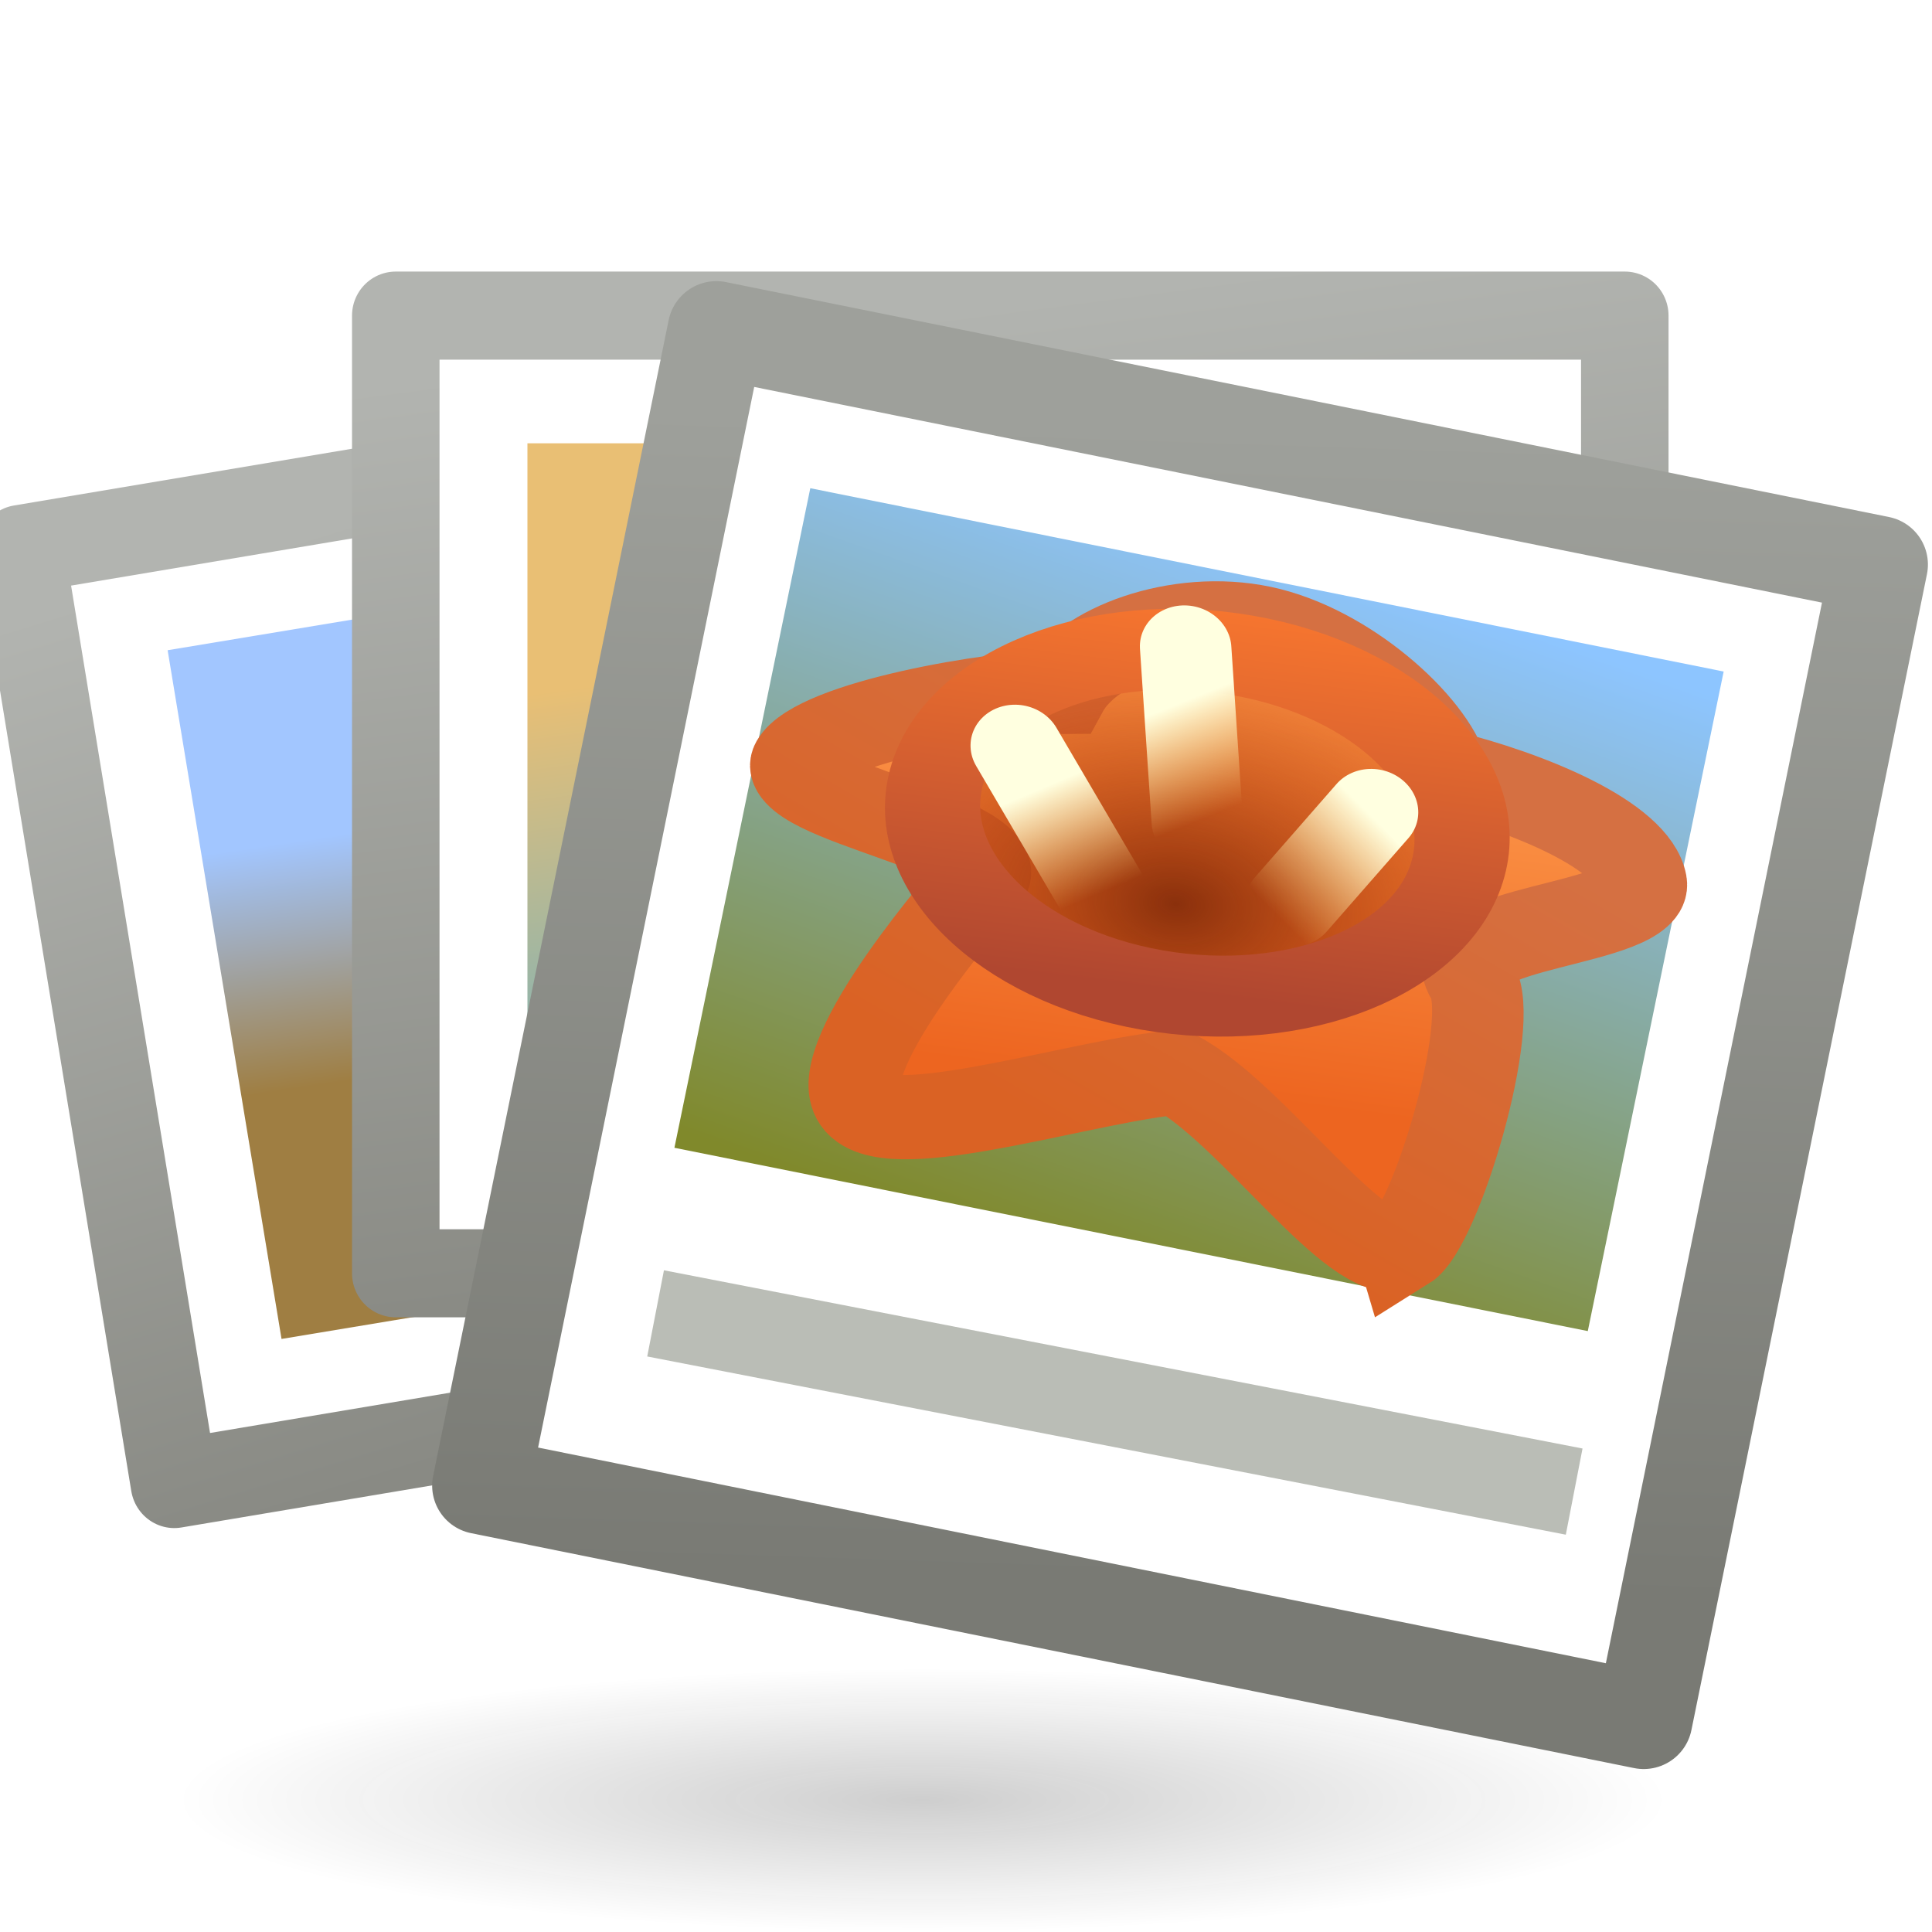
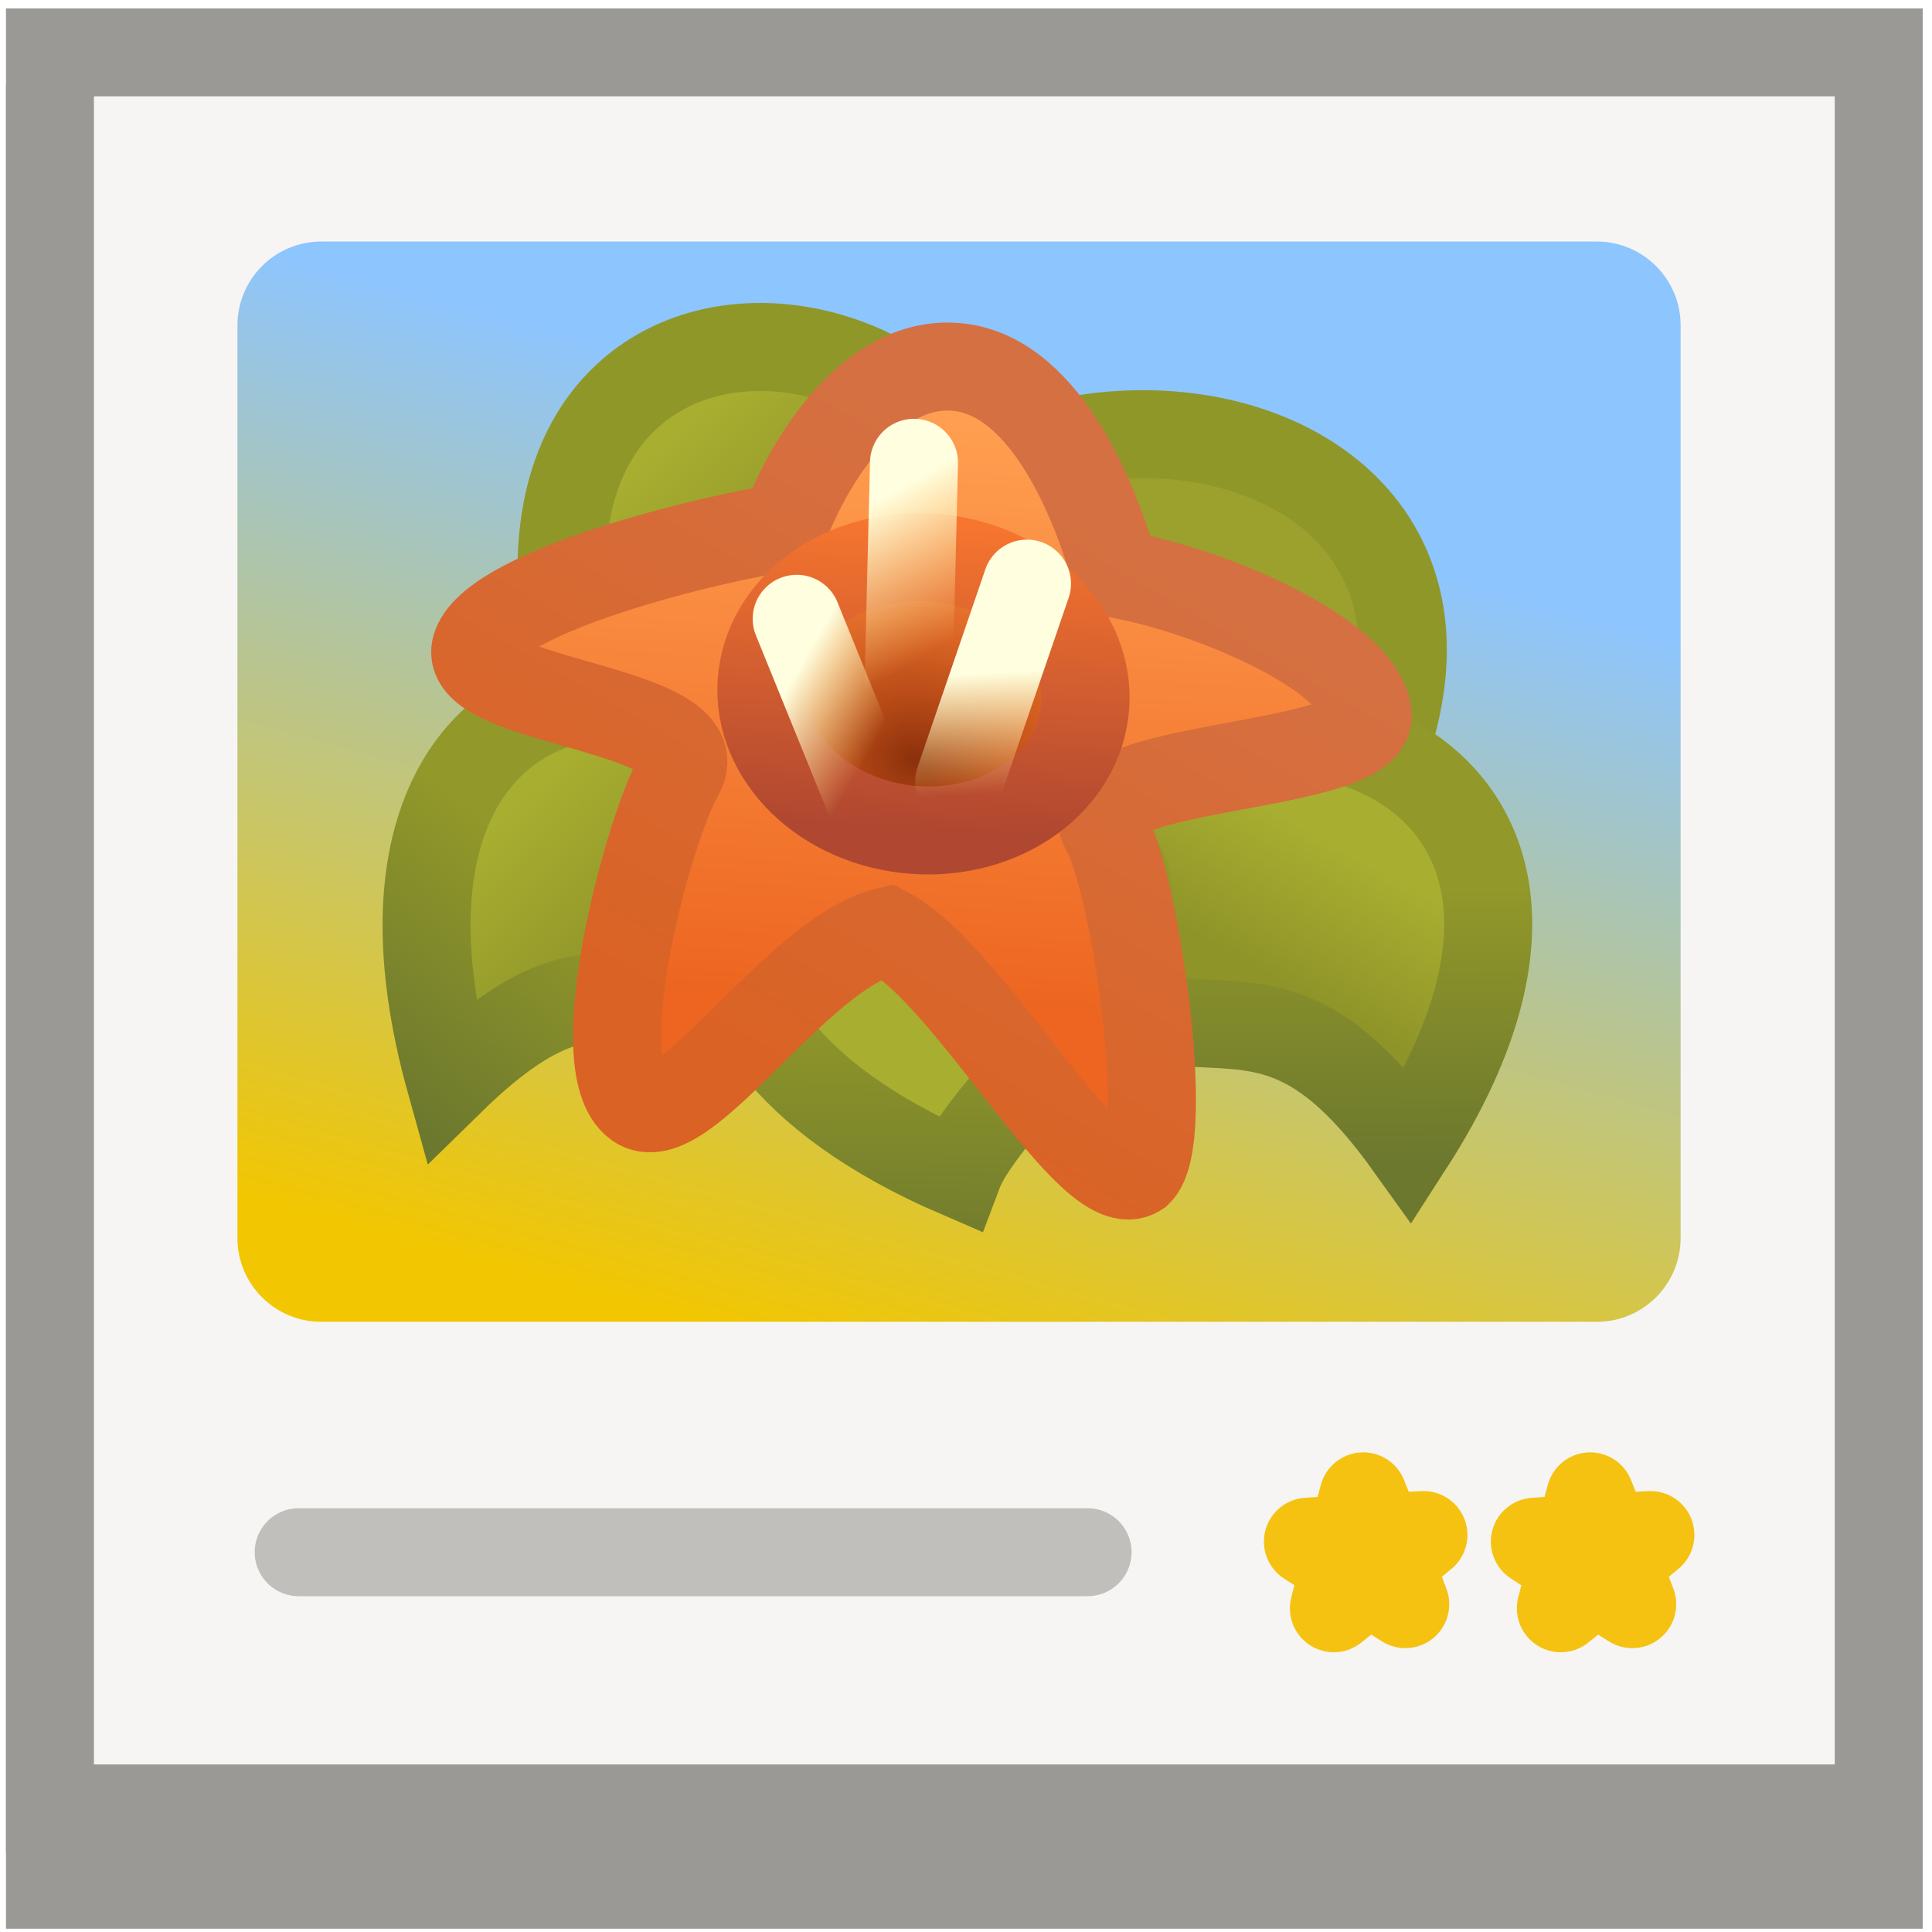
- <svg xmlns="http://www.w3.org/2000/svg" xmlns:xlink="http://www.w3.org/1999/xlink" width="22.008" height="22.004" id="svg3045" version="1.1">
-   <defs id="defs3047">
-     <linearGradient id="linearGradient6794-107-466-97" y2="31" y1="20.987" gradientTransform="matrix(1,0,0,0.7744999,7.999984,0.4657507)" x2="15.75" gradientUnits="userSpaceOnUse" xlink:href="#linearGradient6513-961-304" x1="9.293" />
-     <linearGradient id="linearGradient6513-961-304">
-       <stop offset="0" id="stop7672" style="stop-color:#ffffff;stop-opacity:1" />
-       <stop offset="1" id="stop7674" style="stop-color:#ffffff;stop-opacity:1" />
+ <svg xmlns="http://www.w3.org/2000/svg" xmlns:xlink="http://www.w3.org/1999/xlink" width="22" height="22" viewBox="0 0 5.821 5.821" version="1.1" id="svg1139">
+   <defs id="defs1133">
+     <linearGradient xlink:href="#linearGradient2862-897-722" id="linearGradient5042" gradientUnits="userSpaceOnUse" gradientTransform="matrix(5.235697,0.5919372,-0.7536526,5.769003,85.09526,80.30075)" x1="11.75" y1="23.25" x2="14.5" y2="26" />
+     <linearGradient id="linearGradient2862-897-722">
+       <stop offset="0" id="stop7606" style="stop-color:#a8ae30;stop-opacity:1" />
+       <stop offset="1" id="stop7608" style="stop-color:#8f9429;stop-opacity:1" />
    </linearGradient>
-     <linearGradient id="linearGradient6796-836-17-82" y2="2.562" y1="32.562" gradientTransform="matrix(1,0,0,0.7744999,9.999999,3.56375)" x2="15" gradientUnits="userSpaceOnUse" xlink:href="#linearGradient6527-840-903" x1="20.062" />
-     <linearGradient id="linearGradient6527-840-903">
-       <stop offset="0" id="stop7678" style="stop-color:#898a84;stop-opacity:1;" />
-       <stop offset="1" id="stop7680" style="stop-color:#b2b4b0;stop-opacity:1;" />
+     <linearGradient xlink:href="#linearGradient2862-897-722" id="linearGradient5044" gradientUnits="userSpaceOnUse" gradientTransform="matrix(6.171225,0.6259623,-0.8366422,5.826058,46.53746,117.1748)" x1="27.812" y1="22.657" x2="26.7" y2="25.157" />
+     <linearGradient xlink:href="#linearGradient2874-499-677" id="linearGradient5046" gradientUnits="userSpaceOnUse" gradientTransform="matrix(6.171225,0.6259623,-0.8366422,5.826058,46.53746,117.1748)" x1="29.062" y1="29" x2="28.463" y2="23.782" />
+     <linearGradient id="linearGradient2874-499-677">
+       <stop offset="0" id="stop7618" style="stop-color:#6c782e;stop-opacity:1;" />
+       <stop offset="1" id="stop7620" style="stop-color:#929829;stop-opacity:1" />
    </linearGradient>
-     <linearGradient id="linearGradient6798-298-851-218" y2="23.569" y1="15.57" gradientTransform="matrix(0.915876,0,0,0.7769317,9.654619,1.969669)" x2="18.462" gradientUnits="userSpaceOnUse" xlink:href="#linearGradient6963-199-896" x1="18.637" />
-     <linearGradient id="linearGradient6963-199-896">
-       <stop offset="0" id="stop7684" style="stop-color:#a2c6ff;stop-opacity:1" />
-       <stop offset="1" id="stop7686" style="stop-color:#9f7e42;stop-opacity:1" />
-     </linearGradient>
-     <linearGradient id="linearGradient6938-583-502" x1="10.625" y1="9.375" gradientTransform="matrix(1,0,0,0.7741935,0.9999852,-2.532258)" x2="15.75" gradientUnits="userSpaceOnUse" xlink:href="#linearGradient6513-892-891" y2="31" />
-     <linearGradient id="linearGradient6513-892-891">
-       <stop offset="0" id="stop7696" style="stop-color:#ffffff;stop-opacity:1" />
-       <stop offset="1" id="stop7698" style="stop-color:#ffffff;stop-opacity:1" />
-     </linearGradient>
-     <linearGradient id="linearGradient6959-132-289" x1="20.062" y1="32.562" gradientTransform="matrix(1,0,0,0.7741935,3,0.5645163)" x2="15" gradientUnits="userSpaceOnUse" xlink:href="#linearGradient6527-416-784" y2="2.562" />
-     <linearGradient id="linearGradient6527-416-784">
-       <stop offset="0" id="stop7702" style="stop-color:#898a84;stop-opacity:1;" />
-       <stop offset="1" id="stop7704" style="stop-color:#b2b4b0;stop-opacity:1;" />
-     </linearGradient>
-     <linearGradient id="linearGradient6957-488-329" x1="10" y1="11.375" gradientTransform="matrix(0.9368086,0,0,0.7999854,2.263826,2.500429)" x2="12.081" gradientUnits="userSpaceOnUse" xlink:href="#linearGradient6149-483-74" y2="24.456" />
-     <linearGradient id="linearGradient6149-483-74">
-       <stop offset="0" id="stop7708" style="stop-color:#e9bf74;stop-opacity:1" />
-       <stop offset="1" id="stop7710" style="stop-color:#77b1bc;stop-opacity:1" />
-     </linearGradient>
-     <radialGradient id="radialGradient7028-916" r="14.407" gradientTransform="matrix(1,0,0,0.2367408,0,-11.76243)" cx="5.038" cy="-15.411" gradientUnits="userSpaceOnUse" xlink:href="#linearGradient6939-277" fy="-15.411" fx="5.038" />
-     <linearGradient id="linearGradient6939-277">
-       <stop offset="0" id="stop6990" style="stop-color:#0a0a0a;stop-opacity:1;" />
-       <stop offset="1" id="stop6992" style="stop-color:#0a0a0a;stop-opacity:0;" />
-     </linearGradient>
-     <linearGradient xlink:href="#linearGradient6513-648-914" id="linearGradient5507" gradientUnits="userSpaceOnUse" gradientTransform="matrix(0.4520792,0,0,0.3200143,24.64449,6.38621)" x1="10.625" y1="9.375" x2="15.75" y2="31" />
-     <linearGradient id="linearGradient6513-648-914">
-       <stop offset="0" id="stop7570" style="stop-color:#ffffff;stop-opacity:1" />
-       <stop offset="1" id="stop7572" style="stop-color:#ffffff;stop-opacity:1" />
-     </linearGradient>
-     <linearGradient xlink:href="#linearGradient6527-582-184" id="linearGradient5509" gradientUnits="userSpaceOnUse" gradientTransform="matrix(0.4520792,0,0,0.3200143,25.54866,7.666267)" x1="20.062" y1="32.562" x2="15" y2="2.562" />
-     <linearGradient id="linearGradient6527-582-184">
-       <stop offset="0" id="stop7576" style="stop-color:#797a74;stop-opacity:1;" />
-       <stop offset="1" id="stop7578" style="stop-color:#9ea09b;stop-opacity:1;" />
-     </linearGradient>
-     <linearGradient xlink:href="#linearGradient2782-839-396" id="linearGradient5511" gradientUnits="userSpaceOnUse" gradientTransform="matrix(0.3759764,0,0,0.292935,26.13857,7.759949)" x1="21.594" y1="6.342" x2="17.27" y2="32.699" />
-     <linearGradient id="linearGradient2782-839-396">
-       <stop offset="0" id="stop7582" style="stop-color:#8dc5ff;stop-opacity:1" />
-       <stop offset="1" id="stop7584" style="stop-color:#80892b;stop-opacity:1" />
-     </linearGradient>
-     <linearGradient xlink:href="#linearGradient2855-649-911" id="linearGradient5513" gradientUnits="userSpaceOnUse" gradientTransform="matrix(1.344353,0.012734,0.01402106,1.299912,-2.276,-6.221664)" x1="17.089" y1="25.117" x2="16.374" y2="16.541" />
+     <linearGradient xlink:href="#linearGradient2862-897-722" id="linearGradient5049" gradientUnits="userSpaceOnUse" gradientTransform="matrix(5.091097,0.6588005,-0.6924689,6.062483,69.65793,112.357)" x1="11.75" y1="23.25" x2="14.5" y2="26" />
+     <linearGradient xlink:href="#linearGradient2874-499-677" id="linearGradient5051" gradientUnits="userSpaceOnUse" gradientTransform="matrix(5.696332,0.7371195,-0.6924689,6.062483,57.85585,110.8298)" x1="10.062" y1="29.5" x2="12.656" y2="24.75" />
+     <linearGradient xlink:href="#linearGradient2874-499-677" id="linearGradient5053" gradientUnits="userSpaceOnUse" gradientTransform="matrix(5.880865,0.7109851,-0.7436536,6.069732,55.56697,111.154)" x1="20.384" y1="31.625" x2="19.884" y2="26.438" />
+     <linearGradient xlink:href="#linearGradient2855-649-911" id="linearGradient5055-7" gradientUnits="userSpaceOnUse" gradientTransform="matrix(6.59902,0.8559657,-0.8556846,7.510593,60.77141,82.74151)" x1="16.917" y1="25.211" x2="16.374" y2="16.541" />
    <linearGradient id="linearGradient2855-649-911">
      <stop offset="0" id="stop7624" style="stop-color:#ed6520;stop-opacity:1" />
      <stop offset="1" id="stop7626" style="stop-color:#ff9e50;stop-opacity:1" />
    </linearGradient>
-     <linearGradient xlink:href="#linearGradient2849-135-305" id="linearGradient5515" gradientUnits="userSpaceOnUse" gradientTransform="matrix(1.344353,0.012734,0.01402106,1.299912,-2.276,-6.221664)" x1="10.257" y1="24.583" x2="13.592" y2="15.521" />
+     <linearGradient xlink:href="#linearGradient2849-135-305" id="linearGradient5057" gradientUnits="userSpaceOnUse" gradientTransform="matrix(6.59902,0.8559657,-0.8556846,7.510593,60.77141,82.74151)" x1="10.257" y1="24.583" x2="13.592" y2="15.521" />
    <linearGradient id="linearGradient2849-135-305">
      <stop offset="0" id="stop7630" style="stop-color:#da6224;stop-opacity:1" />
      <stop offset="1" id="stop7632" style="stop-color:#d57042;stop-opacity:1" />
    </linearGradient>
-     <radialGradient xlink:href="#linearGradient2891-388-107" id="radialGradient5517" gradientUnits="userSpaceOnUse" gradientTransform="matrix(1.813171,-7.680244e-7,1.042223e-6,1.396339,-15.45026,-9.149679)" cx="19" cy="22.472" fx="19" fy="22.472" r="2" />
+     <radialGradient xlink:href="#linearGradient2891-388-107" id="radialGradient5059-5" gradientUnits="userSpaceOnUse" gradientTransform="matrix(16.57971,-7.8818594e-6,9.530127e-6,14.32995,-128.383,-82.88531)" cx="19" cy="22.472" fx="19" fy="22.472" r="2" />
    <linearGradient id="linearGradient2891-388-107">
      <stop offset="0" id="stop7636" style="stop-color:#8a300c;stop-opacity:1;" />
      <stop offset="1" id="stop7638" style="stop-color:#ec510c;stop-opacity:0" />
    </linearGradient>
-     <linearGradient xlink:href="#linearGradient2885-866-809" id="linearGradient5519" gradientUnits="userSpaceOnUse" x1="18.369" y1="23.025" x2="18.154" y2="19.235" />
+     <linearGradient xlink:href="#linearGradient2885-866-809" id="linearGradient5061-9" gradientUnits="userSpaceOnUse" x1="18.369" y1="23.025" x2="18.154" y2="19.235" gradientTransform="matrix(9.144038,0,0,10.26251,12.89477,11.01338)" />
    <linearGradient id="linearGradient2885-866-809">
      <stop offset="0" id="stop7642" style="stop-color:#b04730;stop-opacity:1" />
      <stop offset="1" id="stop7644" style="stop-color:#ff7b2f;stop-opacity:1" />
    </linearGradient>
-     <linearGradient xlink:href="#linearGradient2911-613-519" id="linearGradient5521" gradientUnits="userSpaceOnUse" gradientTransform="matrix(0.8327897,0,0,1.120885,3.056084,-2.099038)" x1="24.133" y1="17.595" x2="22.515" y2="20.58" />
-     <linearGradient id="linearGradient2911-613-519">
-       <stop offset="0" id="stop7648" style="stop-color:#ffffe0;stop-opacity:1;" />
-       <stop offset="1" id="stop7650" style="stop-color:#ffe588;stop-opacity:0;" />
-     </linearGradient>
-     <linearGradient xlink:href="#linearGradient2911-198-956" id="linearGradient5523" gradientUnits="userSpaceOnUse" gradientTransform="matrix(0.8588038,0,0,1.114034,2.470933,-2.223658)" x1="16.313" y1="19.596" x2="17.798" y2="22.172" />
-     <linearGradient id="linearGradient2911-198-956">
-       <stop offset="0" id="stop7654" style="stop-color:#ffffe0;stop-opacity:1;" />
-       <stop offset="1" id="stop7656" style="stop-color:#ffe588;stop-opacity:0;" />
-     </linearGradient>
-     <linearGradient xlink:href="#linearGradient2911-977-39" id="linearGradient5525" gradientUnits="userSpaceOnUse" gradientTransform="matrix(0.8327886,0,0,1.057645,2.939291,-1.345881)" x1="18" y1="18" x2="19.488" y2="20.631" />
+     <linearGradient xlink:href="#linearGradient2911-977-39" id="linearGradient5063-3" gradientUnits="userSpaceOnUse" gradientTransform="matrix(4.897524,0.5921011,-0.8335504,6.803474,75.10035,100.5862)" x1="21" y1="20" x2="21.25" y2="22" />
    <linearGradient id="linearGradient2911-977-39">
      <stop offset="0" id="stop7660" style="stop-color:#ffffe0;stop-opacity:1;" />
      <stop offset="1" id="stop7662" style="stop-color:#ffe588;stop-opacity:0;" />
    </linearGradient>
-     <linearGradient xlink:href="#linearGradient6513-892-891" id="linearGradient3435" gradientUnits="userSpaceOnUse" gradientTransform="matrix(1,0,0,0.7741935,0.9999852,-2.532258)" x1="10.625" y1="9.375" x2="15.75" y2="31" />
-     <linearGradient xlink:href="#linearGradient6527-416-784" id="linearGradient3437" gradientUnits="userSpaceOnUse" gradientTransform="matrix(1,0,0,0.7741935,3,0.5645163)" x1="20.062" y1="32.562" x2="15" y2="2.562" />
-     <linearGradient xlink:href="#linearGradient6149-483-74" id="linearGradient3439" gradientUnits="userSpaceOnUse" gradientTransform="matrix(0.9368086,0,0,0.7999854,2.263826,2.500429)" x1="10" y1="11.375" x2="12.081" y2="24.456" />
-     <linearGradient xlink:href="#linearGradient6513-961-304" id="linearGradient3441" gradientUnits="userSpaceOnUse" gradientTransform="matrix(1,0,0,0.7744999,7.999984,0.4657507)" x1="9.293" y1="20.987" x2="15.75" y2="31" />
-     <linearGradient xlink:href="#linearGradient6527-840-903" id="linearGradient3443" gradientUnits="userSpaceOnUse" gradientTransform="matrix(1,0,0,0.7744999,9.999999,3.56375)" x1="20.062" y1="32.562" x2="15" y2="2.562" />
-     <linearGradient xlink:href="#linearGradient6963-199-896" id="linearGradient3445" gradientUnits="userSpaceOnUse" gradientTransform="matrix(0.915876,0,0,0.7769317,9.654619,1.969669)" x1="18.637" y1="15.57" x2="18.462" y2="23.569" />
-     <linearGradient xlink:href="#linearGradient6513-648-914" id="linearGradient2975" gradientUnits="userSpaceOnUse" gradientTransform="matrix(0.4367588,0,0,0.4140407,351.5554,405.8419)" x1="10.625" y1="9.375" x2="15.75" y2="31" />
-     <linearGradient xlink:href="#linearGradient6527-582-184" id="linearGradient2977" gradientUnits="userSpaceOnUse" gradientTransform="matrix(0.4367588,0,0,0.4140407,352.4289,407.4981)" x1="20.062" y1="32.562" x2="15" y2="2.562" />
-     <linearGradient xlink:href="#linearGradient2782-839-396" id="linearGradient2979" gradientUnits="userSpaceOnUse" gradientTransform="matrix(0.3654648,0,0,0.3209724,353.6429,408.0139)" x1="21.594" y1="6.342" x2="17.27" y2="32.699" />
-     <linearGradient xlink:href="#linearGradient2855-649-911" id="linearGradient2981" gradientUnits="userSpaceOnUse" gradientTransform="matrix(1.344353,0.012734,0.01402106,1.299912,-2.276,-6.221664)" x1="17.089" y1="25.117" x2="16.374" y2="16.541" />
-     <linearGradient xlink:href="#linearGradient2849-135-305" id="linearGradient2983" gradientUnits="userSpaceOnUse" gradientTransform="matrix(1.344353,0.012734,0.01402106,1.299912,-2.276,-6.221664)" x1="10.257" y1="24.583" x2="13.592" y2="15.521" />
-     <radialGradient xlink:href="#linearGradient2891-388-107" id="radialGradient2985" gradientUnits="userSpaceOnUse" gradientTransform="matrix(1.813171,-7.680244e-7,1.042223e-6,1.396339,-15.45026,-9.149679)" cx="19" cy="22.472" fx="19" fy="22.472" r="2" />
-     <linearGradient xlink:href="#linearGradient2885-866-809" id="linearGradient2987" gradientUnits="userSpaceOnUse" x1="18.369" y1="23.025" x2="18.154" y2="19.235" />
-     <linearGradient xlink:href="#linearGradient2911-613-519" id="linearGradient2989" gradientUnits="userSpaceOnUse" gradientTransform="matrix(0.8327897,0,0,1.120885,3.056084,-2.099038)" x1="24.133" y1="17.595" x2="22.515" y2="20.58" />
-     <linearGradient xlink:href="#linearGradient2911-198-956" id="linearGradient2991" gradientUnits="userSpaceOnUse" gradientTransform="matrix(0.8588038,0,0,1.114034,2.470933,-2.223658)" x1="16.313" y1="19.596" x2="17.798" y2="22.172" />
-     <linearGradient xlink:href="#linearGradient2911-977-39" id="linearGradient2993" gradientUnits="userSpaceOnUse" gradientTransform="matrix(0.8327886,0,0,1.057645,2.939291,-1.345881)" x1="18" y1="18" x2="19.488" y2="20.631" />
-     <linearGradient xlink:href="#linearGradient2782-839-396" id="linearGradient8107" gradientUnits="userSpaceOnUse" gradientTransform="matrix(0.3654648,0,0,0.3209724,356.4642,404.3095)" x1="21.594" y1="6.342" x2="17.27" y2="32.699" />
-     <linearGradient xlink:href="#linearGradient6513-648-914" id="linearGradient8110" gradientUnits="userSpaceOnUse" gradientTransform="matrix(0.4359878,0,0,0.4334662,354.2223,401.9009)" x1="10.625" y1="9.375" x2="15.75" y2="31" />
-     <linearGradient xlink:href="#linearGradient6527-582-184" id="linearGradient8112" gradientUnits="userSpaceOnUse" gradientTransform="matrix(0.4359878,0,0,0.4334662,355.0943,403.6348)" x1="20.062" y1="32.562" x2="15" y2="2.562" />
-     <linearGradient xlink:href="#linearGradient6513-648-914" id="linearGradient8126" gradientUnits="userSpaceOnUse" gradientTransform="matrix(0.4359878,0,0,0.4334662,354.2223,401.9009)" x1="10.625" y1="9.375" x2="15.75" y2="31" />
-     <linearGradient xlink:href="#linearGradient6527-582-184" id="linearGradient8128" gradientUnits="userSpaceOnUse" gradientTransform="matrix(0.4359878,0,0,0.4334662,355.0943,403.6348)" x1="20.062" y1="32.562" x2="15" y2="2.562" />
-     <linearGradient xlink:href="#linearGradient2782-839-396" id="linearGradient8130" gradientUnits="userSpaceOnUse" gradientTransform="matrix(0.3654648,0,0,0.3209724,356.4642,404.3095)" x1="21.594" y1="6.342" x2="17.27" y2="32.699" />
-     <linearGradient xlink:href="#linearGradient2855-649-911" id="linearGradient8132" gradientUnits="userSpaceOnUse" gradientTransform="matrix(1.344353,0.012734,0.01402106,1.299912,-2.276,-6.221664)" x1="17.089" y1="25.117" x2="16.374" y2="16.541" />
-     <linearGradient xlink:href="#linearGradient2849-135-305" id="linearGradient8134" gradientUnits="userSpaceOnUse" gradientTransform="matrix(1.344353,0.012734,0.01402106,1.299912,-2.276,-6.221664)" x1="10.257" y1="24.583" x2="13.592" y2="15.521" />
-     <radialGradient xlink:href="#linearGradient2891-388-107" id="radialGradient8136" gradientUnits="userSpaceOnUse" gradientTransform="matrix(1.813171,-7.680244e-7,1.042223e-6,1.396339,-15.45026,-9.149679)" cx="19" cy="22.472" fx="19" fy="22.472" r="2" />
-     <linearGradient xlink:href="#linearGradient2885-866-809" id="linearGradient8138" gradientUnits="userSpaceOnUse" x1="18.369" y1="23.025" x2="18.154" y2="19.235" />
-     <linearGradient xlink:href="#linearGradient2911-613-519" id="linearGradient8140" gradientUnits="userSpaceOnUse" gradientTransform="matrix(0.8327897,0,0,1.120885,3.056084,-2.099038)" x1="24.133" y1="17.595" x2="22.515" y2="20.58" />
-     <linearGradient xlink:href="#linearGradient2911-198-956" id="linearGradient8142" gradientUnits="userSpaceOnUse" gradientTransform="matrix(0.8588038,0,0,1.114034,2.470933,-2.223658)" x1="16.313" y1="19.596" x2="17.798" y2="22.172" />
-     <linearGradient xlink:href="#linearGradient2911-977-39" id="linearGradient8144" gradientUnits="userSpaceOnUse" gradientTransform="matrix(0.8327886,0,0,1.057645,2.939291,-1.345881)" x1="18" y1="18" x2="19.488" y2="20.631" />
+     <linearGradient xlink:href="#linearGradient2911-977-39" id="linearGradient5065-5" gradientUnits="userSpaceOnUse" gradientTransform="matrix(5.050509,0.6105967,-0.8284552,6.761887,71.75183,99.41376)" x1="17" y1="21" x2="18.892" y2="22.07" />
+     <linearGradient xlink:href="#linearGradient2911-977-39" id="linearGradient5067-3" gradientUnits="userSpaceOnUse" gradientTransform="matrix(4.897518,0.5921003,-0.7865213,6.41962,73.85341,105.0746)" x1="18" y1="18" x2="19.488" y2="20.631" />
+     <linearGradient gradientTransform="matrix(0.07339871,0,0,0.07338766,107.3141,106.3253)" xlink:href="#linearGradient1084" id="linearGradient1086" x1="62.064" y1="203.262" x2="47.194" y2="257.148" gradientUnits="userSpaceOnUse" />
+     <linearGradient id="linearGradient1084">
+       <stop style="stop-color:#8dc5ff;stop-opacity:1" offset="0" id="stop1080" />
+       <stop style="stop-color:#f2c600;stop-opacity:1" offset="1" id="stop1082" />
+     </linearGradient>
  </defs>
-   <g id="layer1" transform="translate(-346.1386,-401.36)">
-     <g id="g6782" transform="matrix(0.4365096,-0.07329104,0.07271701,0.4434637,340.5212,406.0928)">
-       <rect id="rect6784" x="12.5" y="5.5" width="31" height="24.009" style="fill:url(#linearGradient3441);fill-opacity:1;fill-rule:nonzero;stroke:url(#linearGradient3443);stroke-width:2.242;stroke-linecap:round;stroke-linejoin:round;stroke-miterlimit:4;stroke-opacity:1;stroke-dasharray:none" />
-       <rect id="rect6786" x="15.792" y="8.613" width="24.419" height="17.695" style="fill:url(#linearGradient3445);fill-opacity:1;fill-rule:nonzero;stroke:none" transform="matrix(0.9999983,0.00184259,0.00138506,0.999999,0,0)" />
-     </g>
-     <g id="g6942" transform="matrix(0.4516151,0,0,0.4545537,348.1631,403.8187)">
-       <rect id="rect6556" x="5.5" y="2.5" width="31" height="24" style="fill:url(#linearGradient3435);fill-opacity:1;fill-rule:nonzero;stroke:url(#linearGradient3437);stroke-width:2.207;stroke-linecap:round;stroke-linejoin:round;stroke-miterlimit:4;stroke-opacity:1;stroke-dasharray:none" />
-       <rect id="rect6558" x="8.821" y="5.7" width="24.357" height="17.6" style="fill:url(#linearGradient3439);fill-opacity:1;fill-rule:nonzero;stroke:none" />
-     </g>
-     <path id="path7026" transform="matrix(0.5899787,0,0,0.4397802,353.6747,428.6417)" d="m 19.445,-15.411 c 0,1.884 -6.45,3.411 -14.407,3.411 -7.957,0 -14.407,-1.527 -14.407,-3.411 0,-1.884 6.45,-3.411 14.407,-3.411 7.957,0 14.407,1.527 14.407,3.411 z" style="opacity:0.2;fill:url(#radialGradient7028-916);fill-opacity:1;stroke:none" />
-     <g id="g8114" transform="matrix(0.9816046,0.1909249,-0.1909249,0.9816046,85.97406,-61.97501)">
-       <rect transform="matrix(0.999974,0.0072067,-0.00891339,0.9999603,0,0)" id="rect5489" x="356.184" y="404.718" width="13.516" height="13.437" style="fill:url(#linearGradient8126);fill-opacity:1;fill-rule:nonzero;stroke:url(#linearGradient8128);stroke-width:1.107;stroke-linecap:round;stroke-linejoin:round;stroke-miterlimit:4;stroke-opacity:1;stroke-dasharray:none" />
-       <rect id="rect5491" x="358.469" y="406.724" width="10.612" height="7.671" ry="0" style="fill:url(#linearGradient8130);fill-opacity:1;fill-rule:nonzero;stroke:none" transform="matrix(0.9999822,0.00596336,-0.01106239,0.9999388,0,0)" />
-       <g transform="matrix(0.4721655,0.00312515,-0.00484432,0.4324391,350.4185,404.9106)" id="g5493">
-         <g id="g5495" transform="translate(-2.000015,-4)">
-           <path id="path5497" d="m 27.282,29.592 c -0.967,0.708 -4.166,-2.713 -6.19,-3.382 -2.01,0.631 -6.051,3.106 -7.187,2.56 -1.3,-0.625 1.108,-5.415 1.649,-6.488 0.697,-1.384 -5.275,-0.987 -4.93,-2.134 0.341,-1.131 4.392,-2.832 5.91,-3.174 0.374,-1.341 2.4,-2.71 4.417,-2.691 2.017,0.019 4.391,1.534 4.987,2.764 2.106,0.095 4.786,0.663 5.208,1.801 0.416,1.122 -4.611,2.205 -3.517,3.445 0.799,0.905 0.351,6.581 -0.346,7.301 z" style="fill:url(#linearGradient8132);fill-opacity:1;fill-rule:nonzero;stroke:url(#linearGradient8134);stroke-width:2.213;stroke-linecap:round;stroke-linejoin:miter;stroke-miterlimit:4;stroke-opacity:1" />
-           <path id="path5499" transform="matrix(3.192389,-0.08999529,-0.1706833,3.037093,-36.6111,-43.93854)" d="m 21,21.5 c 0,0.828 -0.895,1.5 -2,1.5 -1.105,0 -2,-0.672 -2,-1.5 0,-0.828 0.895,-1.5 2,-1.5 1.105,0 2,0.672 2,1.5 z" style="fill:url(#radialGradient8136);fill-opacity:1;fill-rule:nonzero;stroke:url(#linearGradient8138);stroke-width:0.711;stroke-linecap:round;stroke-linejoin:miter;stroke-miterlimit:4;stroke-opacity:1;stroke-dasharray:none" />
-           <path id="path5501" d="m 22.981,21.274 1.476,-2.838" style="fill:none;stroke:url(#linearGradient8140);stroke-width:2.213px;stroke-linecap:round;stroke-linejoin:miter;stroke-opacity:1" />
-           <path id="path5503" d="M 18.899,22.487 15.727,18.631" style="fill:none;stroke:url(#linearGradient8142);stroke-width:2.213px;stroke-linecap:round;stroke-linejoin:miter;stroke-opacity:1" />
-           <path id="path5505" d="M 20.375,19.649 19.245,15.186" style="fill:none;stroke:url(#linearGradient8144);stroke-width:2.213px;stroke-linecap:round;stroke-linejoin:miter;stroke-opacity:1" />
+   <g id="layer1" transform="translate(-107.8165,-121.9983)">
+     <rect style="display:inline;opacity:1;fill:#9a9996;fill-opacity:1;stroke:#9a9996;stroke-width:0.265;stroke-linecap:round;stroke-linejoin:miter;stroke-miterlimit:4;stroke-dasharray:none;stroke-dashoffset:0;stroke-opacity:1;enable-background:new" id="rect871" width="5.51" height="5.291" x="107.967" y="122.386" ry="0" />
+     <rect ry="0" y="122.156" x="107.967" height="5.291" width="5.51" id="rect966" style="display:inline;opacity:1;fill:#f6f5f4;fill-opacity:1;stroke:#9a9996;stroke-width:0.265;stroke-linecap:square;stroke-linejoin:miter;stroke-miterlimit:4;stroke-dasharray:none;stroke-dashoffset:0;stroke-opacity:1;enable-background:new" />
+     <g id="g889" transform="translate(-0.08267748)">
+       <g style="stroke-width:1.469" transform="matrix(0.6809004,0,0,0.6809179,34.52034,40.73196)" id="g895">
+         <rect style="display:inline;opacity:1;fill:url(#linearGradient1086);fill-opacity:1;stroke:none;stroke-width:0.389;stroke-linecap:round;stroke-linejoin:round;stroke-miterlimit:4;stroke-dasharray:none;stroke-dashoffset:0;stroke-opacity:1;enable-background:new" id="rect968" width="6.386" height="4.78" x="108.818" y="120.417" ry="0.371" />
+         <g id="g1221" transform="matrix(0.03924725,0,0,0.03924134,105.7242,112.5529)" style="display:inline;stroke-width:9.901;enable-background:new">
+           <path d="m 167.91,239.44 c -6.358,-37.854 -65.573,-38.836 -49.914,14.353 22.435,-20.316 22.278,2.519 49.914,-14.353 z" id="path14259-3" style="display:inline;fill:url(#linearGradient5042);fill-opacity:1;fill-rule:evenodd;stroke:#909729;stroke-width:9.925;stroke-linecap:butt;stroke-linejoin:miter;stroke-miterlimit:4;stroke-dasharray:none;stroke-opacity:1" />
+           <path d="m 144.87,243.516 c 18.855,-37.974 90.668,-23.43 56.053,28.159 -21.101,-27.178 -27.652,-3.221 -56.053,-28.159 z" id="path14261-6" style="display:inline;fill:#9ca02c;fill-opacity:1;fill-rule:evenodd;stroke:#909729;stroke-width:9.925;stroke-linecap:butt;stroke-linejoin:miter;stroke-miterlimit:4;stroke-dasharray:none;stroke-opacity:1" />
+           <path d="M 161.388,276.597 C 179.169,239.98 243.13,252.379 210.916,302.309 192.663,276.814 186.231,299.805 161.388,276.597 Z" id="path14263-0" style="display:inline;fill:url(#linearGradient5044);fill-opacity:1;fill-rule:evenodd;stroke:url(#linearGradient5046);stroke-width:9.925;stroke-linecap:butt;stroke-linejoin:miter;stroke-miterlimit:4;stroke-dasharray:none;stroke-opacity:1" />
+           <path d="m 151.218,280.308 c -6.439,-39.858 -63.978,-41.3 -48.398,14.751 21.658,-21.213 21.662,2.803 48.398,-14.751 z" id="path14265-6" style="display:inline;fill:url(#linearGradient5049);fill-opacity:1;fill-rule:evenodd;stroke:url(#linearGradient5051);stroke-width:9.925;stroke-linecap:butt;stroke-linejoin:miter;stroke-miterlimit:4;stroke-dasharray:none;stroke-opacity:1" />
+           <path d="m 156.452,261.943 c 47.047,5.688 8.043,31.771 3.616,43.555 -39.679,-17.116 -26.922,-46.372 -3.616,-43.555 z" id="path14267-2" style="display:inline;fill:#a8ae30;fill-opacity:1;fill-rule:evenodd;stroke:url(#linearGradient5053);stroke-width:9.925;stroke-linecap:butt;stroke-linejoin:miter;stroke-miterlimit:4;stroke-dasharray:none;stroke-opacity:1" />
+           <path style="display:inline;fill:url(#linearGradient5055-7);fill-opacity:1;fill-rule:nonzero;stroke:url(#linearGradient5057);stroke-width:9.925;stroke-linecap:round;stroke-linejoin:miter;stroke-miterlimit:4;stroke-dasharray:none;stroke-opacity:1" d="m 180.364,305.388 c -5.259,3.521 -18.783,-22.185 -28.254,-27.224 -10.326,2.471 -23.031,23.328 -28.228,19.513 -5.943,-4.363 1.355,-31.263 4.777,-37.145 4.411,-7.581 -25.391,-8.181 -22.877,-14.595 2.48,-6.328 26.943,-12.173 34.647,-13.264 2.794,-7.519 10.03,-19.358 19.928,-18.074 9.899,1.284 15.418,15.806 17.474,23.254 10.286,1.775 27.14,8.816 28.403,15.625 1.246,6.718 -34.033,5.554 -29.538,13.346 3.282,5.689 7.606,34.814 3.668,38.564 z" id="path14271-6" />
+           <ellipse ry="15.394" rx="18.288" cy="231.657" cx="186.631" style="display:inline;fill:url(#radialGradient5059-5);fill-opacity:1;fill-rule:nonzero;stroke:url(#linearGradient5061-9);stroke-width:9.925;stroke-linecap:round;stroke-linejoin:miter;stroke-miterlimit:4;stroke-dasharray:none;stroke-opacity:1" transform="matrix(0.9932884,0.1156637,-0.1260583,0.9920228,0,0)" id="path14273-1" />
+           <path style="display:inline;fill:none;stroke:url(#linearGradient5063-3);stroke-width:9.925;stroke-linecap:round;stroke-linejoin:miter;stroke-miterlimit:4;stroke-dasharray:none;stroke-opacity:1" d="m 160.199,261.303 7.646,-22.324" id="path14275-8" />
+           <path style="display:inline;fill:none;stroke:url(#linearGradient5065-5);stroke-width:9.925;stroke-linecap:round;stroke-linejoin:miter;stroke-miterlimit:4;stroke-dasharray:none;stroke-opacity:1" d="m 149.928,262.758 -8.045,-19.814" id="path14277-7" />
+           <path style="display:inline;fill:none;stroke:url(#linearGradient5067-3);stroke-width:9.925;stroke-linecap:round;stroke-linejoin:miter;stroke-miterlimit:4;stroke-dasharray:none;stroke-opacity:1" d="m 154.336,256.895 0.772,-31.54" id="path14279-9" />
        </g>
      </g>
-       <path id="path2995" d="m 354.028,418.4 10.659,-0.005" style="fill:#555753;stroke:#babdb6;stroke-width:1px;stroke-linecap:butt;stroke-linejoin:miter;stroke-opacity:1" />
+       <g style="stroke-width:1.469" transform="matrix(0.6809004,0,0,0.6809179,34.5277,40.87475)" id="g875">
+         <path d="m 91.194,267.422 -2.171,-1.368 -2,1.608 0.631,-2.487 -2.147,-1.405 2.56,-0.169 0.673,-2.476 0.952,2.383 2.563,-0.126 -1.972,1.642 z" id="path1225" style="opacity:1;fill:#f5c211;fill-opacity:1;stroke:#f5c211;stroke-width:5.122;stroke-linecap:round;stroke-linejoin:round;stroke-miterlimit:4;stroke-dasharray:none;stroke-dashoffset:0;stroke-opacity:1" transform="matrix(0.07587364,0,0,0.07586222,108.0601,105.9497)" />
+         <path style="opacity:1;fill:#f5c211;fill-opacity:1;stroke:#f5c211;stroke-width:5.122;stroke-linecap:round;stroke-linejoin:round;stroke-miterlimit:4;stroke-dasharray:none;stroke-dashoffset:0;stroke-opacity:1" id="path1227" d="m 79.944,267.422 -2.171,-1.368 -2,1.608 0.631,-2.487 -2.147,-1.405 2.56,-0.169 0.673,-2.476 0.952,2.383 2.563,-0.126 -1.972,1.642 z" transform="matrix(0.07587364,0,0,0.07586222,107.9094,105.9497)" />
+       </g>
+       <path id="path1088" d="m 108.799,126.675 h 2.377" style="fill:none;fill-rule:evenodd;stroke:#c0bfbc;stroke-width:0.265;stroke-linecap:round;stroke-linejoin:miter;stroke-miterlimit:4;stroke-dasharray:none;stroke-opacity:1" />
    </g>
  </g>
</svg>
